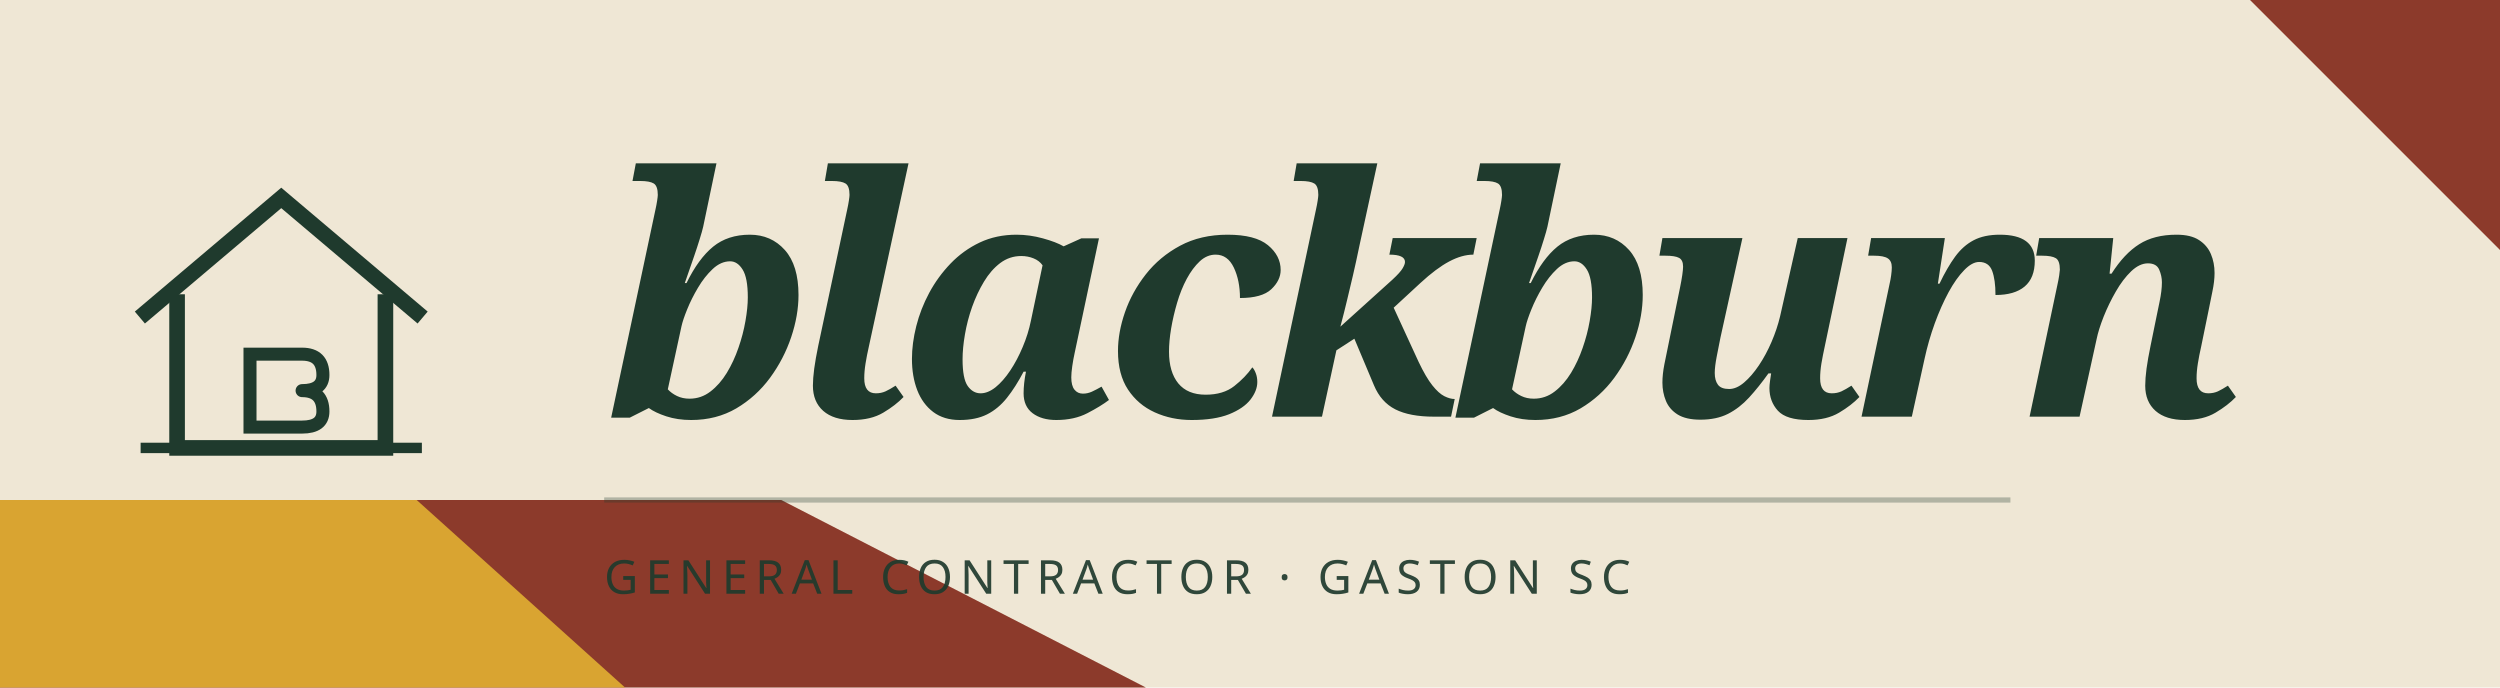
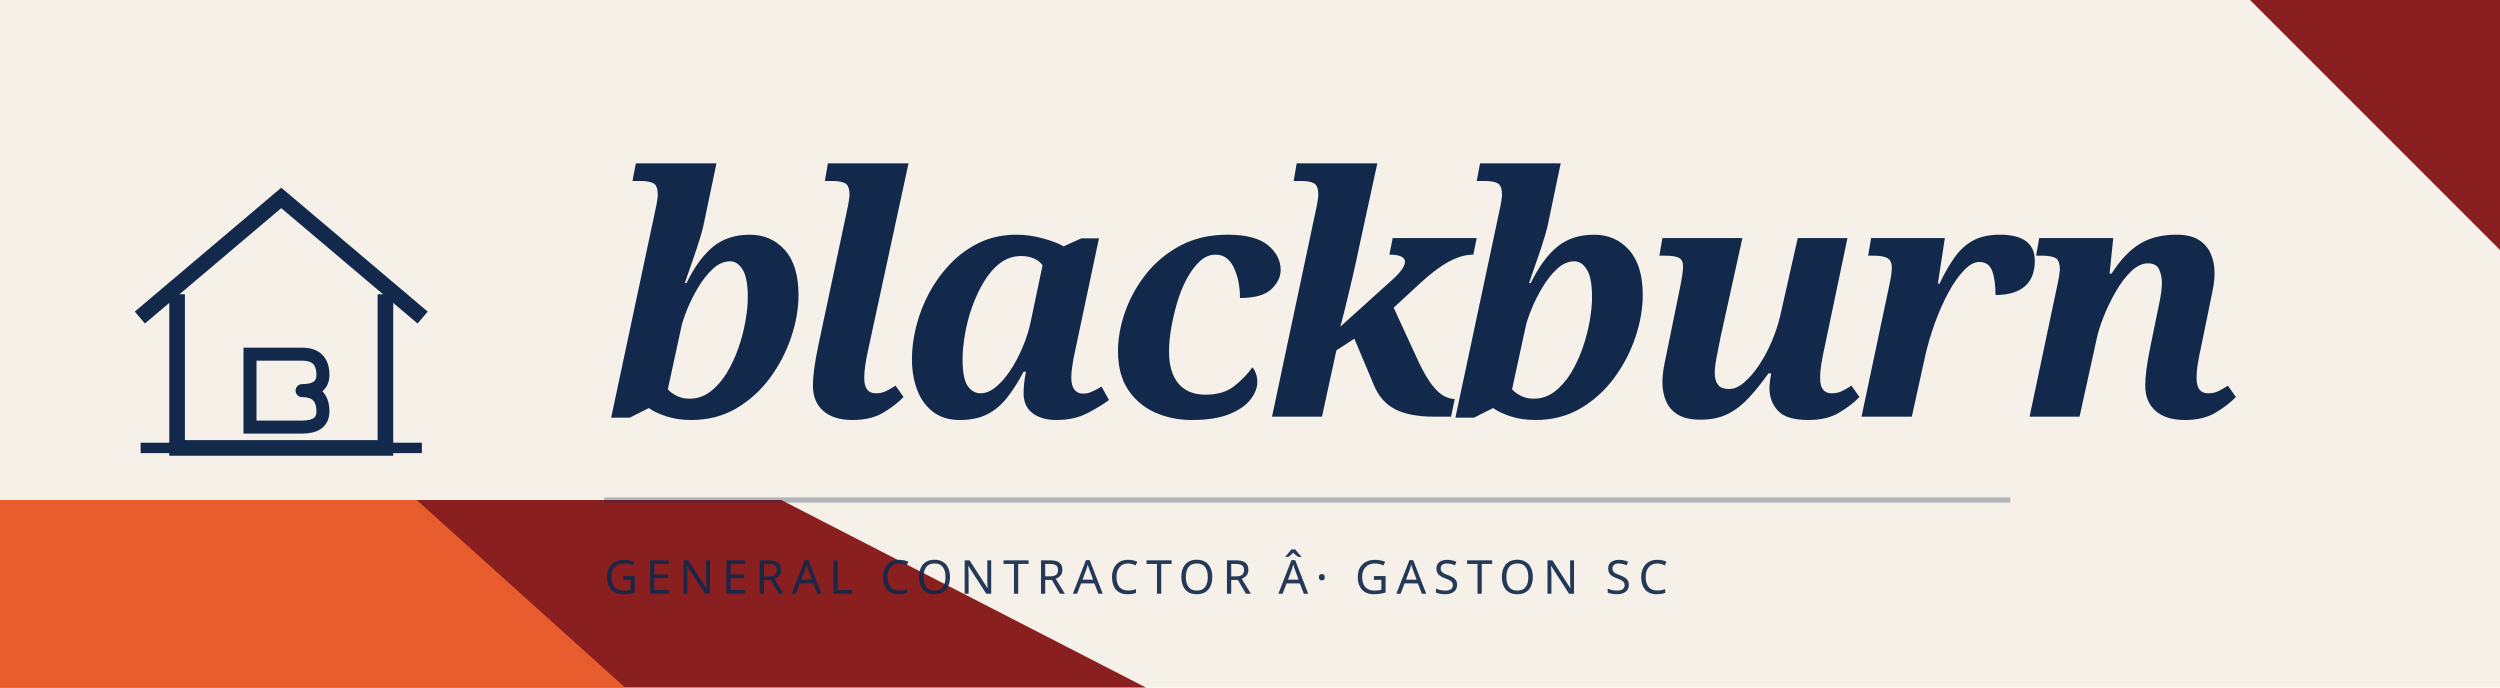
<svg xmlns="http://www.w3.org/2000/svg" viewBox="0 0 480 132" width="480" height="132" preserveAspectRatio="xMidYMid meet">
  <defs>
    <clipPath id="bc">
      <rect width="480" height="132" />
    </clipPath>
  </defs>
  <g clip-path="url(#bc)">
-     <rect width="480" height="132" fill="#EFE7D5" />
-     <polygon points="-20,132 220,132 150,96 -20,96" fill="#8C3A2B" />
-     <polygon points="-20,132 120,132 80,96 -20,96" fill="#D9A431" />
-     <polygon points="480,0 432,0 480,48" fill="#8C3A2B" />
-     <g transform="translate(22,30) scale(1)" stroke="#1F3A2D" stroke-width="3" fill="none" stroke-linecap="square" stroke-linejoin="miter">
+     <rect width="480" height="132" fill="#F5F1E8" />
+     <polygon points="-20,132 220,132 150,96 -20,96" fill="#8A1F1F" />
+     <polygon points="-20,132 120,132 80,96 -20,96" fill="#E85D2E" />
+     <polygon points="480,0 432,0 480,48" fill="#8A1F1F" />
+     <g transform="translate(22,30) scale(1)" stroke="#13294B" stroke-width="3" fill="none" stroke-linecap="square" stroke-linejoin="miter">
      <path d="M6 30 L32 8 L58 30" />
      <path d="M12 28 V56 H52 V28" />
      <line x1="6" y1="56" x2="58" y2="56" stroke-width="2" />
      <path d="M26 38 H36 Q40 38 40 42 Q40 45 36 45 Q40 45 40 49 Q40 52 36 52 H26 Z M26 38 V52" stroke-width="2.5" stroke-linejoin="round" />
    </g>
-     <line x1="116" y1="96" x2="386" y2="96" stroke="#1F3A2D" stroke-opacity="0.3" stroke-width="1" />
-     <text x="116" y="80" font-family="'Fraunces', 'Iowan Old Style', Georgia, serif" font-style="italic" font-weight="900" font-size="64" letter-spacing="-3" fill="#1F3A2D">blackburn</text>
-     <text x="116" y="114" font-family="'Anton', 'Oswald', 'Arial Narrow', sans-serif" letter-spacing="1.4" font-size="9" fill="#1F3A2D" fill-opacity="0.92" text-transform="uppercase">GENERAL CONTRACTOR  ·  GASTON SC</text>
+     <line x1="116" y1="96" x2="386" y2="96" stroke="#13294B" stroke-opacity="0.3" stroke-width="1" />
+     <text x="116" y="80" font-family="'Fraunces', 'Iowan Old Style', Georgia, serif" font-style="italic" font-weight="900" font-size="64" letter-spacing="-3" fill="#13294B">blackburn</text>
+     <text x="116" y="114" font-family="'Anton', 'Oswald', 'Arial Narrow', sans-serif" letter-spacing="1.4" font-size="9" fill="#13294B" fill-opacity="0.92" text-transform="uppercase">GENERAL CONTRACTOR  Â·  GASTON SC</text>
  </g>
</svg>
